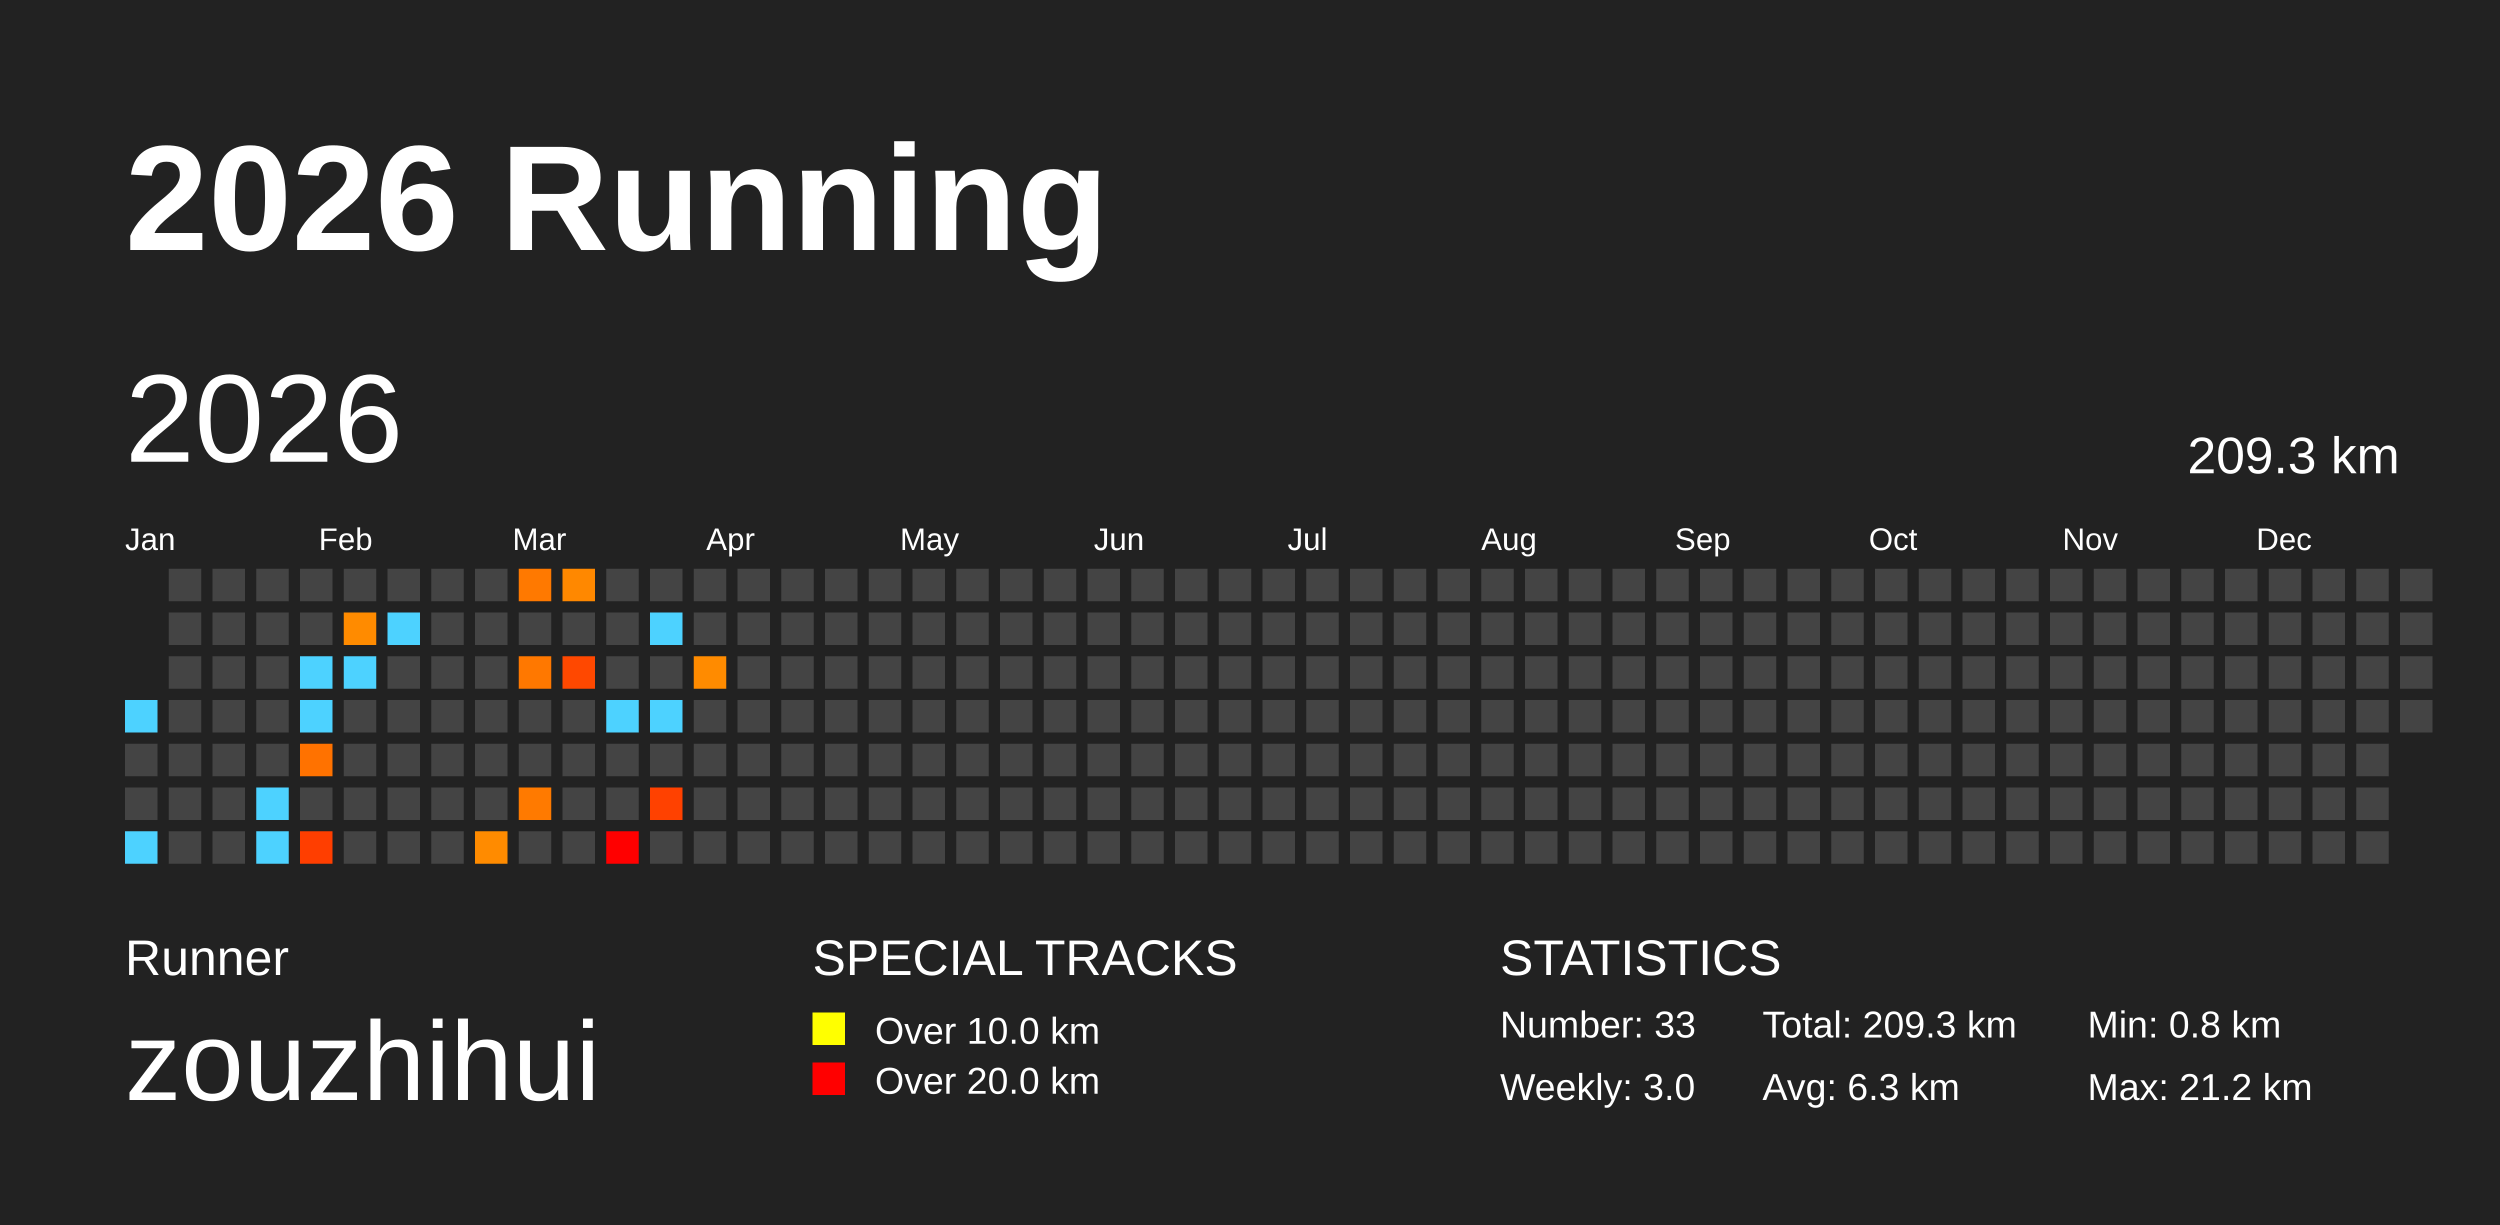
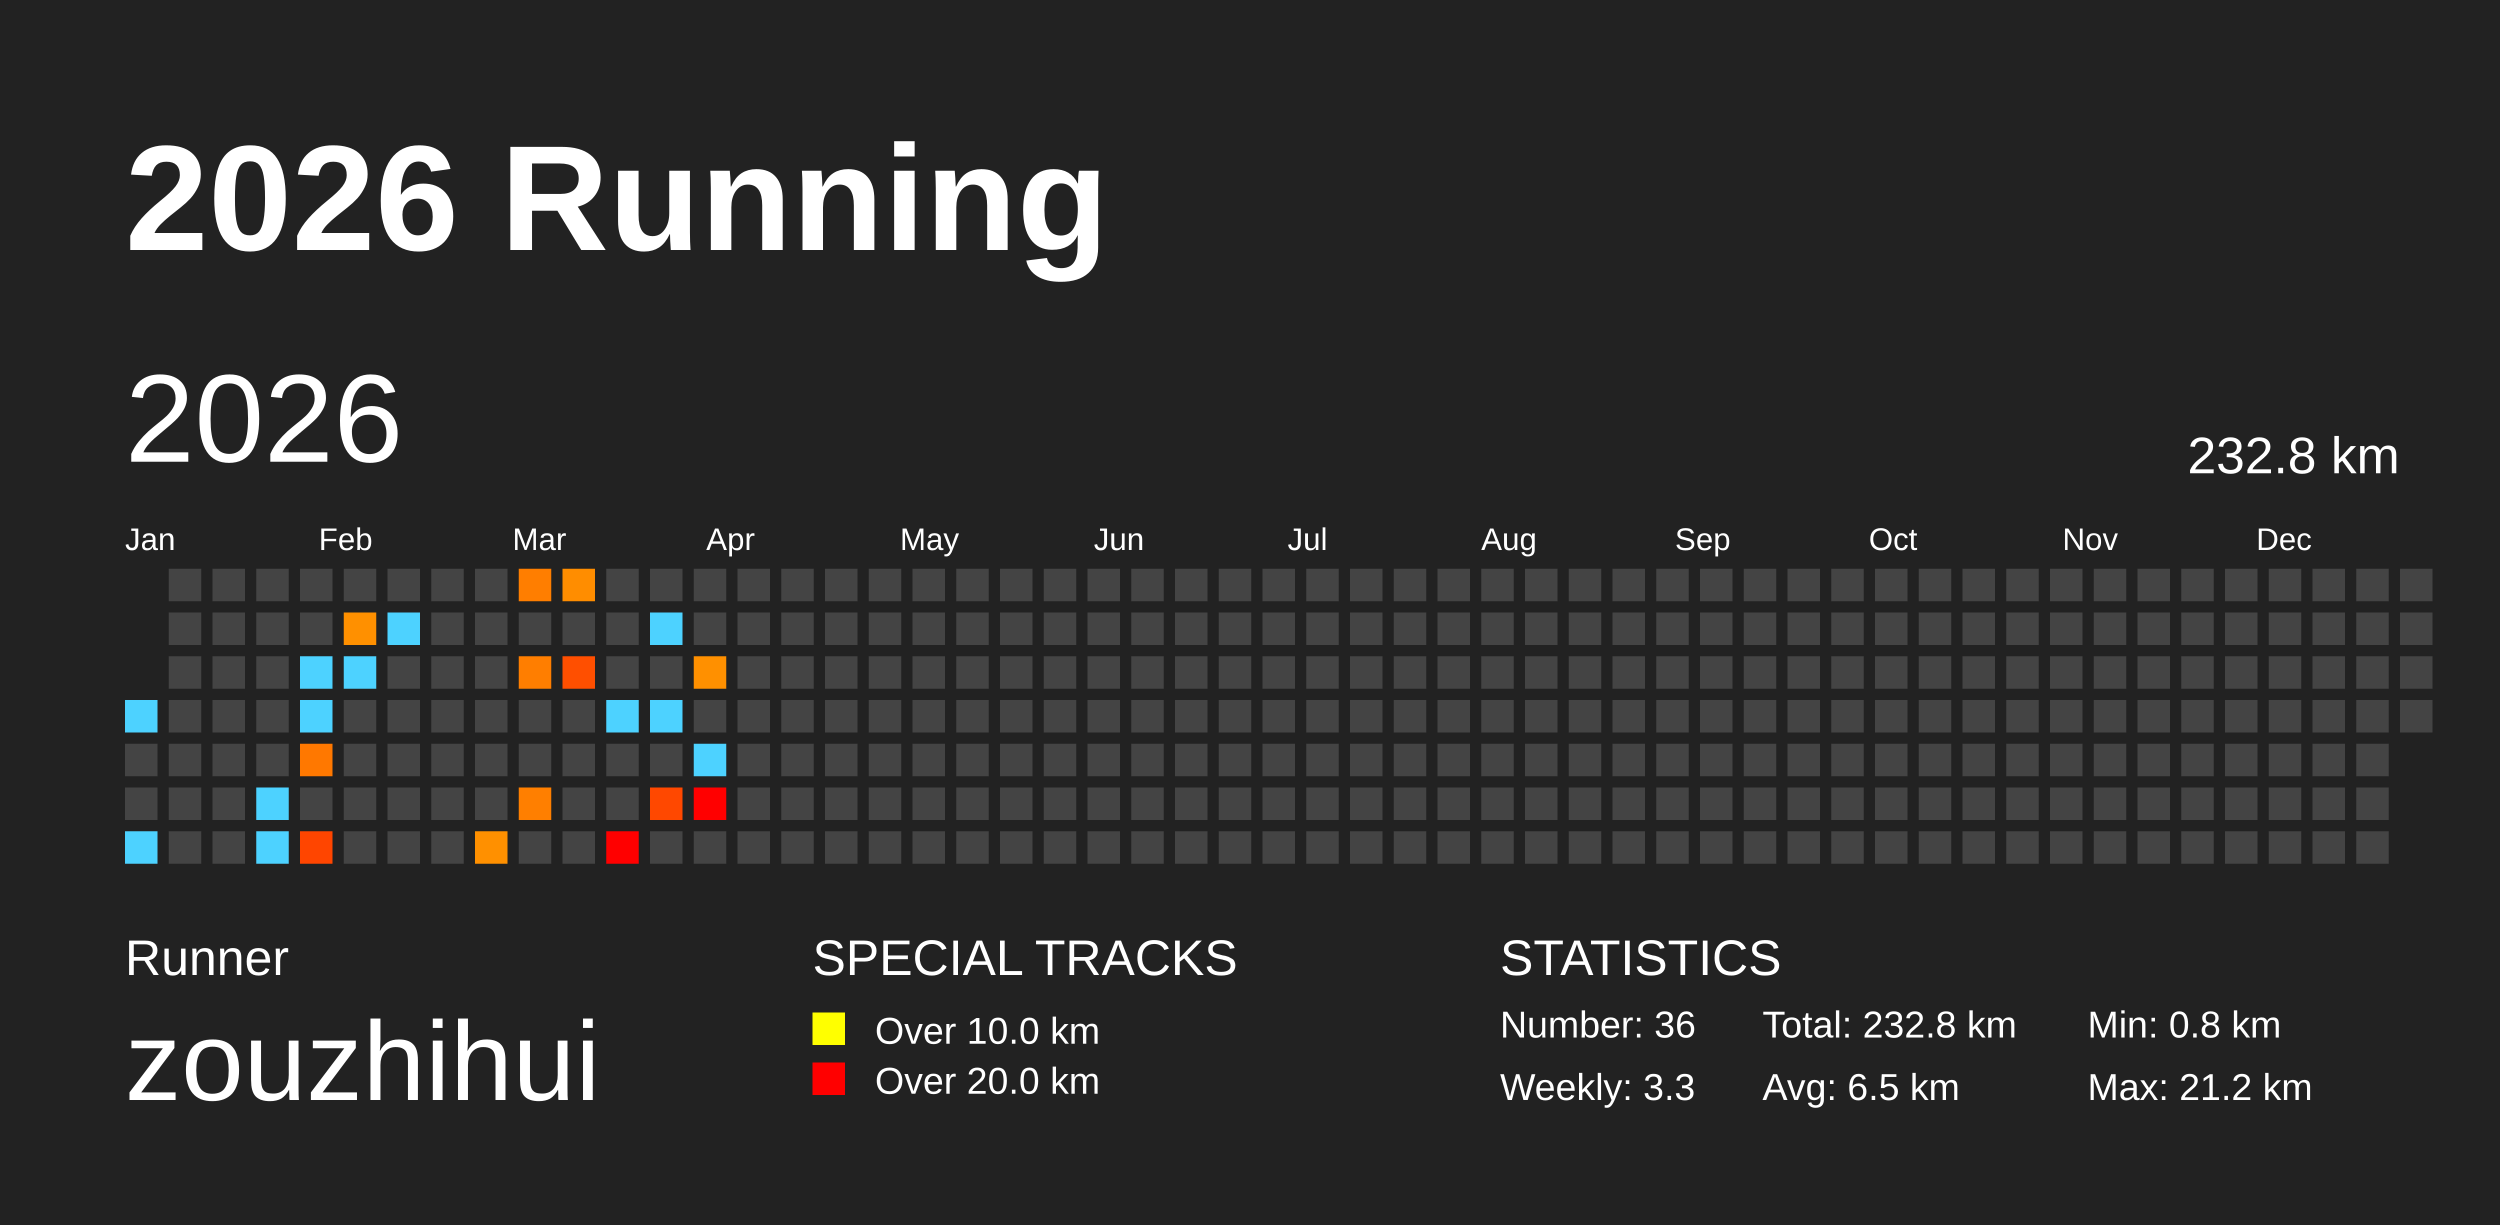
<svg xmlns="http://www.w3.org/2000/svg" baseProfile="full" height="98mm" version="1.1" viewBox="0,0,200,98" width="200mm">
  <defs />
  <rect fill="#222222" height="98" width="200" x="0" y="0" />
  <text fill="#FFFFFF" style="font-size:12px; font-family:Arial; font-weight:bold;" x="10" y="20">2026 Running</text>
  <text fill="#FFFFFF" style="font-size:4px; font-family:Arial" x="10" y="78">Runner</text>
  <text fill="#FFFFFF" style="font-size:9px; font-family:Arial" x="10" y="88">zouzhihui</text>
  <text fill="#FFFFFF" style="font-size:4px; font-family:Arial" x="65" y="78">SPECIAL TRACKS</text>
  <rect fill="yellow" height="2.6" width="2.6" x="65" y="81" />
  <text fill="#FFFFFF" style="font-size:3px; font-family:Arial" x="70" y="83.5">Over 10.0 km</text>
  <rect fill="red" height="2.6" width="2.6" x="65" y="85" />
  <text fill="#FFFFFF" style="font-size:3px; font-family:Arial" x="70" y="87.5">Over 20.0 km</text>
  <text fill="#FFFFFF" style="font-size:4px; font-family:Arial" x="120" y="78">STATISTICS</text>
-   <text fill="#FFFFFF" style="font-size:3px; font-family:Arial" x="120" y="83">Number: 33</text>
-   <text fill="#FFFFFF" style="font-size:3px; font-family:Arial" x="120" y="88">Weekly: 3.0</text>
-   <text fill="#FFFFFF" style="font-size:3px; font-family:Arial" x="141" y="83">Total: 209.3 km</text>
-   <text fill="#FFFFFF" style="font-size:3px; font-family:Arial" x="141" y="88">Avg: 6.3 km</text>
+   <text fill="#FFFFFF" style="font-size:3px; font-family:Arial" x="120" y="83">Number: 36</text>
+   <text fill="#FFFFFF" style="font-size:3px; font-family:Arial" x="120" y="88">Weekly: 3.3</text>
+   <text fill="#FFFFFF" style="font-size:3px; font-family:Arial" x="141" y="83">Total: 232.8 km</text>
+   <text fill="#FFFFFF" style="font-size:3px; font-family:Arial" x="141" y="88">Avg: 6.5 km</text>
  <text fill="#FFFFFF" style="font-size:3px; font-family:Arial" x="167" y="83">Min: 0.8 km</text>
  <text fill="#FFFFFF" style="font-size:3px; font-family:Arial" x="167" y="88">Max: 21.2 km</text>
  <text dominant-baseline="hanging" fill="#FFFFFF" style="font-size:10.0px; font-family:Arial;" x="10" y="30">2026</text>
-   <text dominant-baseline="hanging" fill="#FFFFFF" style="font-size:4.125px; font-family:Arial;" x="175" y="35">209.3 km</text>
+   <text dominant-baseline="hanging" fill="#FFFFFF" style="font-size:4.125px; font-family:Arial;" x="175" y="35">232.8 km</text>
  <text fill="#FFFFFF" style="font-size:2.5px; font-family:Arial" x="10.0" y="44">Jan</text>
  <text fill="#FFFFFF" style="font-size:2.5px; font-family:Arial" x="25.5" y="44">Feb</text>
  <text fill="#FFFFFF" style="font-size:2.5px; font-family:Arial" x="41.0" y="44">Mar</text>
  <text fill="#FFFFFF" style="font-size:2.5px; font-family:Arial" x="56.5" y="44">Apr</text>
  <text fill="#FFFFFF" style="font-size:2.5px; font-family:Arial" x="72.0" y="44">May</text>
  <text fill="#FFFFFF" style="font-size:2.5px; font-family:Arial" x="87.5" y="44">Jun</text>
  <text fill="#FFFFFF" style="font-size:2.5px; font-family:Arial" x="103.0" y="44">Jul</text>
  <text fill="#FFFFFF" style="font-size:2.5px; font-family:Arial" x="118.5" y="44">Aug</text>
  <text fill="#FFFFFF" style="font-size:2.5px; font-family:Arial" x="134.0" y="44">Sep</text>
  <text fill="#FFFFFF" style="font-size:2.5px; font-family:Arial" x="149.5" y="44">Oct</text>
  <text fill="#FFFFFF" style="font-size:2.5px; font-family:Arial" x="165.0" y="44">Nov</text>
  <text fill="#FFFFFF" style="font-size:2.5px; font-family:Arial" x="180.5" y="44">Dec</text>
  <rect fill="#4dd2ff" height="2.6" width="2.6" x="10.0" y="56.0" />
  <rect fill="#444444" height="2.6" width="2.6" x="10.0" y="59.5" />
  <rect fill="#444444" height="2.6" width="2.6" x="10.0" y="63.0" />
  <rect fill="#4dd2ff" height="2.6" width="2.6" x="10.0" y="66.5" />
  <rect fill="#444444" height="2.6" width="2.6" x="13.5" y="45.5" />
  <rect fill="#444444" height="2.6" width="2.6" x="13.5" y="49.0" />
  <rect fill="#444444" height="2.6" width="2.6" x="13.5" y="52.5" />
  <rect fill="#444444" height="2.6" width="2.6" x="13.5" y="56.0" />
  <rect fill="#444444" height="2.6" width="2.6" x="13.5" y="59.5" />
  <rect fill="#444444" height="2.6" width="2.6" x="13.5" y="63.0" />
  <rect fill="#444444" height="2.6" width="2.6" x="13.5" y="66.5" />
  <rect fill="#444444" height="2.6" width="2.6" x="17.0" y="45.5" />
  <rect fill="#444444" height="2.6" width="2.6" x="17.0" y="49.0" />
  <rect fill="#444444" height="2.6" width="2.6" x="17.0" y="52.5" />
  <rect fill="#444444" height="2.6" width="2.6" x="17.0" y="56.0" />
  <rect fill="#444444" height="2.6" width="2.6" x="17.0" y="59.5" />
  <rect fill="#444444" height="2.6" width="2.6" x="17.0" y="63.0" />
  <rect fill="#444444" height="2.6" width="2.6" x="17.0" y="66.5" />
  <rect fill="#444444" height="2.6" width="2.6" x="20.5" y="45.5" />
  <rect fill="#444444" height="2.6" width="2.6" x="20.5" y="49.0" />
  <rect fill="#444444" height="2.6" width="2.6" x="20.5" y="52.5" />
  <rect fill="#444444" height="2.6" width="2.6" x="20.5" y="56.0" />
  <rect fill="#444444" height="2.6" width="2.6" x="20.5" y="59.5" />
  <rect fill="#4dd2ff" height="2.6" width="2.6" x="20.5" y="63.0" />
  <rect fill="#4dd2ff" height="2.6" width="2.6" x="20.5" y="66.5" />
  <rect fill="#444444" height="2.6" width="2.6" x="24.0" y="45.5" />
  <rect fill="#444444" height="2.6" width="2.6" x="24.0" y="49.0" />
  <rect fill="#4dd2ff" height="2.6" width="2.6" x="24.0" y="52.5" />
  <rect fill="#4dd2ff" height="2.6" width="2.6" x="24.0" y="56.0" />
-   <rect fill="#ff7200" height="2.6" width="2.6" x="24.0" y="59.5" />
+   <rect fill="#ff7800" height="2.6" width="2.6" x="24.0" y="59.5" />
  <rect fill="#444444" height="2.6" width="2.6" x="24.0" y="63.0" />
-   <rect fill="#ff3e00" height="2.6" width="2.6" x="24.0" y="66.5" />
+   <rect fill="#ff4500" height="2.6" width="2.6" x="24.0" y="66.5" />
  <rect fill="#444444" height="2.6" width="2.6" x="27.5" y="45.5" />
-   <rect fill="#ff8b00" height="2.6" width="2.6" x="27.5" y="49.0" />
+   <rect fill="#ff9000" height="2.6" width="2.6" x="27.5" y="49.0" />
  <rect fill="#4dd2ff" height="2.6" width="2.6" x="27.5" y="52.5" />
  <rect fill="#444444" height="2.6" width="2.6" x="27.5" y="56.0" />
  <rect fill="#444444" height="2.6" width="2.6" x="27.5" y="59.5" />
  <rect fill="#444444" height="2.6" width="2.6" x="27.5" y="63.0" />
  <rect fill="#444444" height="2.6" width="2.6" x="27.5" y="66.5" />
  <rect fill="#444444" height="2.6" width="2.6" x="31.0" y="45.5" />
  <rect fill="#4dd2ff" height="2.6" width="2.6" x="31.0" y="49.0" />
  <rect fill="#444444" height="2.6" width="2.6" x="31.0" y="52.5" />
  <rect fill="#444444" height="2.6" width="2.6" x="31.0" y="56.0" />
  <rect fill="#444444" height="2.6" width="2.6" x="31.0" y="59.5" />
  <rect fill="#444444" height="2.6" width="2.6" x="31.0" y="63.0" />
  <rect fill="#444444" height="2.6" width="2.6" x="31.0" y="66.5" />
  <rect fill="#444444" height="2.6" width="2.6" x="34.5" y="45.5" />
  <rect fill="#444444" height="2.6" width="2.6" x="34.5" y="49.0" />
  <rect fill="#444444" height="2.6" width="2.6" x="34.5" y="52.5" />
  <rect fill="#444444" height="2.6" width="2.6" x="34.5" y="56.0" />
  <rect fill="#444444" height="2.6" width="2.6" x="34.5" y="59.5" />
  <rect fill="#444444" height="2.6" width="2.6" x="34.5" y="63.0" />
  <rect fill="#444444" height="2.6" width="2.6" x="34.5" y="66.5" />
  <rect fill="#444444" height="2.6" width="2.6" x="38.0" y="45.5" />
  <rect fill="#444444" height="2.6" width="2.6" x="38.0" y="49.0" />
  <rect fill="#444444" height="2.6" width="2.6" x="38.0" y="52.5" />
  <rect fill="#444444" height="2.6" width="2.6" x="38.0" y="56.0" />
  <rect fill="#444444" height="2.6" width="2.6" x="38.0" y="59.5" />
  <rect fill="#444444" height="2.6" width="2.6" x="38.0" y="63.0" />
-   <rect fill="#ff8b00" height="2.6" width="2.6" x="38.0" y="66.5" />
-   <rect fill="#ff7900" height="2.6" width="2.6" x="41.5" y="45.5" />
+   <rect fill="#ff9000" height="2.6" width="2.6" x="38.0" y="66.5" />
+   <rect fill="#ff7e00" height="2.6" width="2.6" x="41.5" y="45.5" />
  <rect fill="#444444" height="2.6" width="2.6" x="41.5" y="49.0" />
-   <rect fill="#ff7800" height="2.6" width="2.6" x="41.5" y="52.5" />
+   <rect fill="#ff7e00" height="2.6" width="2.6" x="41.5" y="52.5" />
  <rect fill="#444444" height="2.6" width="2.6" x="41.5" y="56.0" />
  <rect fill="#444444" height="2.6" width="2.6" x="41.5" y="59.5" />
-   <rect fill="#ff7a00" height="2.6" width="2.6" x="41.5" y="63.0" />
+   <rect fill="#ff7f00" height="2.6" width="2.6" x="41.5" y="63.0" />
  <rect fill="#444444" height="2.6" width="2.6" x="41.5" y="66.5" />
-   <rect fill="#ff8800" height="2.6" width="2.6" x="45.0" y="45.5" />
+   <rect fill="#ff8d00" height="2.6" width="2.6" x="45.0" y="45.5" />
  <rect fill="#444444" height="2.6" width="2.6" x="45.0" y="49.0" />
-   <rect fill="#ff4800" height="2.6" width="2.6" x="45.0" y="52.5" />
+   <rect fill="#ff4f00" height="2.6" width="2.6" x="45.0" y="52.5" />
  <rect fill="#444444" height="2.6" width="2.6" x="45.0" y="56.0" />
  <rect fill="#444444" height="2.6" width="2.6" x="45.0" y="59.5" />
  <rect fill="#444444" height="2.6" width="2.6" x="45.0" y="63.0" />
  <rect fill="#444444" height="2.6" width="2.6" x="45.0" y="66.5" />
  <rect fill="#444444" height="2.6" width="2.6" x="48.5" y="45.5" />
  <rect fill="#444444" height="2.6" width="2.6" x="48.5" y="49.0" />
  <rect fill="#444444" height="2.6" width="2.6" x="48.5" y="52.5" />
  <rect fill="#4dd2ff" height="2.6" width="2.6" x="48.5" y="56.0" />
  <rect fill="#444444" height="2.6" width="2.6" x="48.5" y="59.5" />
  <rect fill="#444444" height="2.6" width="2.6" x="48.5" y="63.0" />
  <rect fill="red" height="2.6" width="2.6" x="48.5" y="66.5" />
  <rect fill="#444444" height="2.6" width="2.6" x="52.0" y="45.5" />
  <rect fill="#4dd2ff" height="2.6" width="2.6" x="52.0" y="49.0" />
  <rect fill="#444444" height="2.6" width="2.6" x="52.0" y="52.5" />
  <rect fill="#4dd2ff" height="2.6" width="2.6" x="52.0" y="56.0" />
  <rect fill="#444444" height="2.6" width="2.6" x="52.0" y="59.5" />
-   <rect fill="#ff4100" height="2.6" width="2.6" x="52.0" y="63.0" />
+   <rect fill="#ff4800" height="2.6" width="2.6" x="52.0" y="63.0" />
  <rect fill="#444444" height="2.6" width="2.6" x="52.0" y="66.5" />
  <rect fill="#444444" height="2.6" width="2.6" x="55.5" y="45.5" />
  <rect fill="#444444" height="2.6" width="2.6" x="55.5" y="49.0" />
-   <rect fill="#ff8b00" height="2.6" width="2.6" x="55.5" y="52.5" />
+   <rect fill="#ff9000" height="2.6" width="2.6" x="55.5" y="52.5" />
  <rect fill="#444444" height="2.6" width="2.6" x="55.5" y="56.0" />
-   <rect fill="#444444" height="2.6" width="2.6" x="55.5" y="59.5" />
-   <rect fill="#444444" height="2.6" width="2.6" x="55.5" y="63.0" />
+   <rect fill="#4dd2ff" height="2.6" width="2.6" x="55.5" y="59.5" />
+   <rect fill="red" height="2.6" width="2.6" x="55.5" y="63.0" />
  <rect fill="#444444" height="2.6" width="2.6" x="55.5" y="66.5" />
  <rect fill="#444444" height="2.6" width="2.6" x="59.0" y="45.5" />
  <rect fill="#444444" height="2.6" width="2.6" x="59.0" y="49.0" />
  <rect fill="#444444" height="2.6" width="2.6" x="59.0" y="52.5" />
  <rect fill="#444444" height="2.6" width="2.6" x="59.0" y="56.0" />
  <rect fill="#444444" height="2.6" width="2.6" x="59.0" y="59.5" />
  <rect fill="#444444" height="2.6" width="2.6" x="59.0" y="63.0" />
  <rect fill="#444444" height="2.6" width="2.6" x="59.0" y="66.5" />
  <rect fill="#444444" height="2.6" width="2.6" x="62.5" y="45.5" />
  <rect fill="#444444" height="2.6" width="2.6" x="62.5" y="49.0" />
  <rect fill="#444444" height="2.6" width="2.6" x="62.5" y="52.5" />
  <rect fill="#444444" height="2.6" width="2.6" x="62.5" y="56.0" />
  <rect fill="#444444" height="2.6" width="2.6" x="62.5" y="59.5" />
  <rect fill="#444444" height="2.6" width="2.6" x="62.5" y="63.0" />
  <rect fill="#444444" height="2.6" width="2.6" x="62.5" y="66.5" />
  <rect fill="#444444" height="2.6" width="2.6" x="66.0" y="45.5" />
  <rect fill="#444444" height="2.6" width="2.6" x="66.0" y="49.0" />
  <rect fill="#444444" height="2.6" width="2.6" x="66.0" y="52.5" />
  <rect fill="#444444" height="2.6" width="2.6" x="66.0" y="56.0" />
  <rect fill="#444444" height="2.6" width="2.6" x="66.0" y="59.5" />
  <rect fill="#444444" height="2.6" width="2.6" x="66.0" y="63.0" />
  <rect fill="#444444" height="2.6" width="2.6" x="66.0" y="66.5" />
  <rect fill="#444444" height="2.6" width="2.6" x="69.5" y="45.5" />
  <rect fill="#444444" height="2.6" width="2.6" x="69.5" y="49.0" />
  <rect fill="#444444" height="2.6" width="2.6" x="69.5" y="52.5" />
  <rect fill="#444444" height="2.6" width="2.6" x="69.5" y="56.0" />
  <rect fill="#444444" height="2.6" width="2.6" x="69.5" y="59.5" />
  <rect fill="#444444" height="2.6" width="2.6" x="69.5" y="63.0" />
  <rect fill="#444444" height="2.6" width="2.6" x="69.5" y="66.5" />
  <rect fill="#444444" height="2.6" width="2.6" x="73.0" y="45.5" />
  <rect fill="#444444" height="2.6" width="2.6" x="73.0" y="49.0" />
  <rect fill="#444444" height="2.6" width="2.6" x="73.0" y="52.5" />
  <rect fill="#444444" height="2.6" width="2.6" x="73.0" y="56.0" />
  <rect fill="#444444" height="2.6" width="2.6" x="73.0" y="59.5" />
  <rect fill="#444444" height="2.6" width="2.6" x="73.0" y="63.0" />
  <rect fill="#444444" height="2.6" width="2.6" x="73.0" y="66.5" />
  <rect fill="#444444" height="2.6" width="2.6" x="76.5" y="45.5" />
  <rect fill="#444444" height="2.6" width="2.6" x="76.5" y="49.0" />
  <rect fill="#444444" height="2.6" width="2.6" x="76.5" y="52.5" />
  <rect fill="#444444" height="2.6" width="2.6" x="76.5" y="56.0" />
  <rect fill="#444444" height="2.6" width="2.6" x="76.5" y="59.5" />
  <rect fill="#444444" height="2.6" width="2.6" x="76.5" y="63.0" />
  <rect fill="#444444" height="2.6" width="2.6" x="76.5" y="66.5" />
  <rect fill="#444444" height="2.6" width="2.6" x="80.0" y="45.5" />
  <rect fill="#444444" height="2.6" width="2.6" x="80.0" y="49.0" />
  <rect fill="#444444" height="2.6" width="2.6" x="80.0" y="52.5" />
  <rect fill="#444444" height="2.6" width="2.6" x="80.0" y="56.0" />
  <rect fill="#444444" height="2.6" width="2.6" x="80.0" y="59.5" />
  <rect fill="#444444" height="2.6" width="2.6" x="80.0" y="63.0" />
  <rect fill="#444444" height="2.6" width="2.6" x="80.0" y="66.5" />
  <rect fill="#444444" height="2.6" width="2.6" x="83.5" y="45.5" />
  <rect fill="#444444" height="2.6" width="2.6" x="83.5" y="49.0" />
  <rect fill="#444444" height="2.6" width="2.6" x="83.5" y="52.5" />
  <rect fill="#444444" height="2.6" width="2.6" x="83.5" y="56.0" />
  <rect fill="#444444" height="2.6" width="2.6" x="83.5" y="59.5" />
  <rect fill="#444444" height="2.6" width="2.6" x="83.5" y="63.0" />
  <rect fill="#444444" height="2.6" width="2.6" x="83.5" y="66.5" />
  <rect fill="#444444" height="2.6" width="2.6" x="87.0" y="45.5" />
  <rect fill="#444444" height="2.6" width="2.6" x="87.0" y="49.0" />
  <rect fill="#444444" height="2.6" width="2.6" x="87.0" y="52.5" />
  <rect fill="#444444" height="2.6" width="2.6" x="87.0" y="56.0" />
  <rect fill="#444444" height="2.6" width="2.6" x="87.0" y="59.5" />
  <rect fill="#444444" height="2.6" width="2.6" x="87.0" y="63.0" />
  <rect fill="#444444" height="2.6" width="2.6" x="87.0" y="66.5" />
  <rect fill="#444444" height="2.6" width="2.6" x="90.5" y="45.5" />
  <rect fill="#444444" height="2.6" width="2.6" x="90.5" y="49.0" />
  <rect fill="#444444" height="2.6" width="2.6" x="90.5" y="52.5" />
  <rect fill="#444444" height="2.6" width="2.6" x="90.5" y="56.0" />
  <rect fill="#444444" height="2.6" width="2.6" x="90.5" y="59.5" />
  <rect fill="#444444" height="2.6" width="2.6" x="90.5" y="63.0" />
  <rect fill="#444444" height="2.6" width="2.6" x="90.5" y="66.5" />
  <rect fill="#444444" height="2.6" width="2.6" x="94.0" y="45.5" />
  <rect fill="#444444" height="2.6" width="2.6" x="94.0" y="49.0" />
  <rect fill="#444444" height="2.6" width="2.6" x="94.0" y="52.5" />
  <rect fill="#444444" height="2.6" width="2.6" x="94.0" y="56.0" />
  <rect fill="#444444" height="2.6" width="2.6" x="94.0" y="59.5" />
  <rect fill="#444444" height="2.6" width="2.6" x="94.0" y="63.0" />
  <rect fill="#444444" height="2.6" width="2.6" x="94.0" y="66.5" />
  <rect fill="#444444" height="2.6" width="2.6" x="97.5" y="45.5" />
  <rect fill="#444444" height="2.6" width="2.6" x="97.5" y="49.0" />
  <rect fill="#444444" height="2.6" width="2.6" x="97.5" y="52.5" />
  <rect fill="#444444" height="2.6" width="2.6" x="97.5" y="56.0" />
  <rect fill="#444444" height="2.6" width="2.6" x="97.5" y="59.5" />
  <rect fill="#444444" height="2.6" width="2.6" x="97.5" y="63.0" />
  <rect fill="#444444" height="2.6" width="2.6" x="97.5" y="66.5" />
  <rect fill="#444444" height="2.6" width="2.6" x="101.0" y="45.5" />
  <rect fill="#444444" height="2.6" width="2.6" x="101.0" y="49.0" />
  <rect fill="#444444" height="2.6" width="2.6" x="101.0" y="52.5" />
  <rect fill="#444444" height="2.6" width="2.6" x="101.0" y="56.0" />
  <rect fill="#444444" height="2.6" width="2.6" x="101.0" y="59.5" />
  <rect fill="#444444" height="2.6" width="2.6" x="101.0" y="63.0" />
  <rect fill="#444444" height="2.6" width="2.6" x="101.0" y="66.5" />
  <rect fill="#444444" height="2.6" width="2.6" x="104.5" y="45.5" />
  <rect fill="#444444" height="2.6" width="2.6" x="104.5" y="49.0" />
  <rect fill="#444444" height="2.6" width="2.6" x="104.5" y="52.5" />
  <rect fill="#444444" height="2.6" width="2.6" x="104.5" y="56.0" />
  <rect fill="#444444" height="2.6" width="2.6" x="104.5" y="59.5" />
  <rect fill="#444444" height="2.6" width="2.6" x="104.5" y="63.0" />
  <rect fill="#444444" height="2.6" width="2.6" x="104.5" y="66.5" />
  <rect fill="#444444" height="2.6" width="2.6" x="108.0" y="45.5" />
  <rect fill="#444444" height="2.6" width="2.6" x="108.0" y="49.0" />
  <rect fill="#444444" height="2.6" width="2.6" x="108.0" y="52.5" />
  <rect fill="#444444" height="2.6" width="2.6" x="108.0" y="56.0" />
  <rect fill="#444444" height="2.6" width="2.6" x="108.0" y="59.5" />
  <rect fill="#444444" height="2.6" width="2.6" x="108.0" y="63.0" />
  <rect fill="#444444" height="2.6" width="2.6" x="108.0" y="66.5" />
  <rect fill="#444444" height="2.6" width="2.6" x="111.5" y="45.5" />
  <rect fill="#444444" height="2.6" width="2.6" x="111.5" y="49.0" />
  <rect fill="#444444" height="2.6" width="2.6" x="111.5" y="52.5" />
  <rect fill="#444444" height="2.6" width="2.6" x="111.5" y="56.0" />
  <rect fill="#444444" height="2.6" width="2.6" x="111.5" y="59.5" />
  <rect fill="#444444" height="2.6" width="2.6" x="111.5" y="63.0" />
  <rect fill="#444444" height="2.6" width="2.6" x="111.5" y="66.5" />
  <rect fill="#444444" height="2.6" width="2.6" x="115.0" y="45.5" />
  <rect fill="#444444" height="2.6" width="2.6" x="115.0" y="49.0" />
  <rect fill="#444444" height="2.6" width="2.6" x="115.0" y="52.5" />
  <rect fill="#444444" height="2.6" width="2.6" x="115.0" y="56.0" />
  <rect fill="#444444" height="2.6" width="2.6" x="115.0" y="59.5" />
  <rect fill="#444444" height="2.6" width="2.6" x="115.0" y="63.0" />
  <rect fill="#444444" height="2.6" width="2.6" x="115.0" y="66.5" />
  <rect fill="#444444" height="2.6" width="2.6" x="118.5" y="45.5" />
  <rect fill="#444444" height="2.6" width="2.6" x="118.5" y="49.0" />
  <rect fill="#444444" height="2.6" width="2.6" x="118.5" y="52.5" />
  <rect fill="#444444" height="2.6" width="2.6" x="118.5" y="56.0" />
  <rect fill="#444444" height="2.6" width="2.6" x="118.5" y="59.5" />
  <rect fill="#444444" height="2.6" width="2.6" x="118.5" y="63.0" />
  <rect fill="#444444" height="2.6" width="2.6" x="118.5" y="66.5" />
  <rect fill="#444444" height="2.6" width="2.6" x="122.0" y="45.5" />
  <rect fill="#444444" height="2.6" width="2.6" x="122.0" y="49.0" />
  <rect fill="#444444" height="2.6" width="2.6" x="122.0" y="52.5" />
  <rect fill="#444444" height="2.6" width="2.6" x="122.0" y="56.0" />
  <rect fill="#444444" height="2.6" width="2.6" x="122.0" y="59.5" />
  <rect fill="#444444" height="2.6" width="2.6" x="122.0" y="63.0" />
  <rect fill="#444444" height="2.6" width="2.6" x="122.0" y="66.5" />
  <rect fill="#444444" height="2.6" width="2.6" x="125.5" y="45.5" />
  <rect fill="#444444" height="2.6" width="2.6" x="125.5" y="49.0" />
  <rect fill="#444444" height="2.6" width="2.6" x="125.5" y="52.5" />
  <rect fill="#444444" height="2.6" width="2.6" x="125.5" y="56.0" />
  <rect fill="#444444" height="2.6" width="2.6" x="125.5" y="59.5" />
  <rect fill="#444444" height="2.6" width="2.6" x="125.5" y="63.0" />
  <rect fill="#444444" height="2.6" width="2.6" x="125.5" y="66.5" />
  <rect fill="#444444" height="2.6" width="2.6" x="129.0" y="45.5" />
  <rect fill="#444444" height="2.6" width="2.6" x="129.0" y="49.0" />
  <rect fill="#444444" height="2.6" width="2.6" x="129.0" y="52.5" />
  <rect fill="#444444" height="2.6" width="2.6" x="129.0" y="56.0" />
  <rect fill="#444444" height="2.6" width="2.6" x="129.0" y="59.5" />
  <rect fill="#444444" height="2.6" width="2.6" x="129.0" y="63.0" />
  <rect fill="#444444" height="2.6" width="2.6" x="129.0" y="66.5" />
  <rect fill="#444444" height="2.6" width="2.6" x="132.5" y="45.5" />
  <rect fill="#444444" height="2.6" width="2.6" x="132.5" y="49.0" />
  <rect fill="#444444" height="2.6" width="2.6" x="132.5" y="52.5" />
  <rect fill="#444444" height="2.6" width="2.6" x="132.5" y="56.0" />
  <rect fill="#444444" height="2.6" width="2.6" x="132.5" y="59.5" />
  <rect fill="#444444" height="2.6" width="2.6" x="132.5" y="63.0" />
  <rect fill="#444444" height="2.6" width="2.6" x="132.5" y="66.5" />
  <rect fill="#444444" height="2.6" width="2.6" x="136.0" y="45.5" />
  <rect fill="#444444" height="2.6" width="2.6" x="136.0" y="49.0" />
  <rect fill="#444444" height="2.6" width="2.6" x="136.0" y="52.5" />
  <rect fill="#444444" height="2.6" width="2.6" x="136.0" y="56.0" />
  <rect fill="#444444" height="2.6" width="2.6" x="136.0" y="59.5" />
  <rect fill="#444444" height="2.6" width="2.6" x="136.0" y="63.0" />
  <rect fill="#444444" height="2.6" width="2.6" x="136.0" y="66.5" />
  <rect fill="#444444" height="2.6" width="2.6" x="139.5" y="45.5" />
  <rect fill="#444444" height="2.6" width="2.6" x="139.5" y="49.0" />
  <rect fill="#444444" height="2.6" width="2.6" x="139.5" y="52.5" />
  <rect fill="#444444" height="2.6" width="2.6" x="139.5" y="56.0" />
  <rect fill="#444444" height="2.6" width="2.6" x="139.5" y="59.5" />
  <rect fill="#444444" height="2.6" width="2.6" x="139.5" y="63.0" />
  <rect fill="#444444" height="2.6" width="2.6" x="139.5" y="66.5" />
  <rect fill="#444444" height="2.6" width="2.6" x="143.0" y="45.5" />
  <rect fill="#444444" height="2.6" width="2.6" x="143.0" y="49.0" />
  <rect fill="#444444" height="2.6" width="2.6" x="143.0" y="52.5" />
  <rect fill="#444444" height="2.6" width="2.6" x="143.0" y="56.0" />
  <rect fill="#444444" height="2.6" width="2.6" x="143.0" y="59.5" />
  <rect fill="#444444" height="2.6" width="2.6" x="143.0" y="63.0" />
  <rect fill="#444444" height="2.6" width="2.6" x="143.0" y="66.5" />
  <rect fill="#444444" height="2.6" width="2.6" x="146.5" y="45.5" />
  <rect fill="#444444" height="2.6" width="2.6" x="146.5" y="49.0" />
  <rect fill="#444444" height="2.6" width="2.6" x="146.5" y="52.5" />
  <rect fill="#444444" height="2.6" width="2.6" x="146.5" y="56.0" />
  <rect fill="#444444" height="2.6" width="2.6" x="146.5" y="59.5" />
  <rect fill="#444444" height="2.6" width="2.6" x="146.5" y="63.0" />
  <rect fill="#444444" height="2.6" width="2.6" x="146.5" y="66.5" />
  <rect fill="#444444" height="2.6" width="2.6" x="150.0" y="45.5" />
  <rect fill="#444444" height="2.6" width="2.6" x="150.0" y="49.0" />
  <rect fill="#444444" height="2.6" width="2.6" x="150.0" y="52.5" />
  <rect fill="#444444" height="2.6" width="2.6" x="150.0" y="56.0" />
  <rect fill="#444444" height="2.6" width="2.6" x="150.0" y="59.5" />
  <rect fill="#444444" height="2.6" width="2.6" x="150.0" y="63.0" />
  <rect fill="#444444" height="2.6" width="2.6" x="150.0" y="66.5" />
  <rect fill="#444444" height="2.6" width="2.6" x="153.5" y="45.5" />
  <rect fill="#444444" height="2.6" width="2.6" x="153.5" y="49.0" />
  <rect fill="#444444" height="2.6" width="2.6" x="153.5" y="52.5" />
  <rect fill="#444444" height="2.6" width="2.6" x="153.5" y="56.0" />
  <rect fill="#444444" height="2.6" width="2.6" x="153.5" y="59.5" />
  <rect fill="#444444" height="2.6" width="2.6" x="153.5" y="63.0" />
  <rect fill="#444444" height="2.6" width="2.6" x="153.5" y="66.5" />
  <rect fill="#444444" height="2.6" width="2.6" x="157.0" y="45.5" />
  <rect fill="#444444" height="2.6" width="2.6" x="157.0" y="49.0" />
  <rect fill="#444444" height="2.6" width="2.6" x="157.0" y="52.5" />
  <rect fill="#444444" height="2.6" width="2.6" x="157.0" y="56.0" />
  <rect fill="#444444" height="2.6" width="2.6" x="157.0" y="59.5" />
  <rect fill="#444444" height="2.6" width="2.6" x="157.0" y="63.0" />
  <rect fill="#444444" height="2.6" width="2.6" x="157.0" y="66.5" />
  <rect fill="#444444" height="2.6" width="2.6" x="160.5" y="45.5" />
  <rect fill="#444444" height="2.6" width="2.6" x="160.5" y="49.0" />
  <rect fill="#444444" height="2.6" width="2.6" x="160.5" y="52.5" />
  <rect fill="#444444" height="2.6" width="2.6" x="160.5" y="56.0" />
  <rect fill="#444444" height="2.6" width="2.6" x="160.5" y="59.5" />
  <rect fill="#444444" height="2.6" width="2.6" x="160.5" y="63.0" />
  <rect fill="#444444" height="2.6" width="2.6" x="160.5" y="66.5" />
  <rect fill="#444444" height="2.6" width="2.6" x="164.0" y="45.5" />
  <rect fill="#444444" height="2.6" width="2.6" x="164.0" y="49.0" />
  <rect fill="#444444" height="2.6" width="2.6" x="164.0" y="52.5" />
  <rect fill="#444444" height="2.6" width="2.6" x="164.0" y="56.0" />
  <rect fill="#444444" height="2.6" width="2.6" x="164.0" y="59.5" />
  <rect fill="#444444" height="2.6" width="2.6" x="164.0" y="63.0" />
  <rect fill="#444444" height="2.6" width="2.6" x="164.0" y="66.5" />
  <rect fill="#444444" height="2.6" width="2.6" x="167.5" y="45.5" />
  <rect fill="#444444" height="2.6" width="2.6" x="167.5" y="49.0" />
  <rect fill="#444444" height="2.6" width="2.6" x="167.5" y="52.5" />
  <rect fill="#444444" height="2.6" width="2.6" x="167.5" y="56.0" />
  <rect fill="#444444" height="2.6" width="2.6" x="167.5" y="59.5" />
  <rect fill="#444444" height="2.6" width="2.6" x="167.5" y="63.0" />
  <rect fill="#444444" height="2.6" width="2.6" x="167.5" y="66.5" />
  <rect fill="#444444" height="2.6" width="2.6" x="171.0" y="45.5" />
  <rect fill="#444444" height="2.6" width="2.6" x="171.0" y="49.0" />
  <rect fill="#444444" height="2.6" width="2.6" x="171.0" y="52.5" />
  <rect fill="#444444" height="2.6" width="2.6" x="171.0" y="56.0" />
  <rect fill="#444444" height="2.6" width="2.6" x="171.0" y="59.5" />
  <rect fill="#444444" height="2.6" width="2.6" x="171.0" y="63.0" />
  <rect fill="#444444" height="2.6" width="2.6" x="171.0" y="66.5" />
  <rect fill="#444444" height="2.6" width="2.6" x="174.5" y="45.5" />
  <rect fill="#444444" height="2.6" width="2.6" x="174.5" y="49.0" />
  <rect fill="#444444" height="2.6" width="2.6" x="174.5" y="52.5" />
  <rect fill="#444444" height="2.6" width="2.6" x="174.5" y="56.0" />
  <rect fill="#444444" height="2.6" width="2.6" x="174.5" y="59.5" />
  <rect fill="#444444" height="2.6" width="2.6" x="174.5" y="63.0" />
  <rect fill="#444444" height="2.6" width="2.6" x="174.5" y="66.5" />
  <rect fill="#444444" height="2.6" width="2.6" x="178.0" y="45.5" />
  <rect fill="#444444" height="2.6" width="2.6" x="178.0" y="49.0" />
  <rect fill="#444444" height="2.6" width="2.6" x="178.0" y="52.5" />
  <rect fill="#444444" height="2.6" width="2.6" x="178.0" y="56.0" />
  <rect fill="#444444" height="2.6" width="2.6" x="178.0" y="59.5" />
  <rect fill="#444444" height="2.6" width="2.6" x="178.0" y="63.0" />
  <rect fill="#444444" height="2.6" width="2.6" x="178.0" y="66.5" />
  <rect fill="#444444" height="2.6" width="2.6" x="181.5" y="45.5" />
  <rect fill="#444444" height="2.6" width="2.6" x="181.5" y="49.0" />
  <rect fill="#444444" height="2.6" width="2.6" x="181.5" y="52.5" />
  <rect fill="#444444" height="2.6" width="2.6" x="181.5" y="56.0" />
  <rect fill="#444444" height="2.6" width="2.6" x="181.5" y="59.5" />
  <rect fill="#444444" height="2.6" width="2.6" x="181.5" y="63.0" />
  <rect fill="#444444" height="2.6" width="2.6" x="181.5" y="66.5" />
  <rect fill="#444444" height="2.6" width="2.6" x="185.0" y="45.5" />
  <rect fill="#444444" height="2.6" width="2.6" x="185.0" y="49.0" />
  <rect fill="#444444" height="2.6" width="2.6" x="185.0" y="52.5" />
  <rect fill="#444444" height="2.6" width="2.6" x="185.0" y="56.0" />
  <rect fill="#444444" height="2.6" width="2.6" x="185.0" y="59.5" />
  <rect fill="#444444" height="2.6" width="2.6" x="185.0" y="63.0" />
  <rect fill="#444444" height="2.6" width="2.6" x="185.0" y="66.5" />
  <rect fill="#444444" height="2.6" width="2.6" x="188.5" y="45.5" />
  <rect fill="#444444" height="2.6" width="2.6" x="188.5" y="49.0" />
  <rect fill="#444444" height="2.6" width="2.6" x="188.5" y="52.5" />
  <rect fill="#444444" height="2.6" width="2.6" x="188.5" y="56.0" />
  <rect fill="#444444" height="2.6" width="2.6" x="188.5" y="59.5" />
  <rect fill="#444444" height="2.6" width="2.6" x="188.5" y="63.0" />
  <rect fill="#444444" height="2.6" width="2.6" x="188.5" y="66.5" />
  <rect fill="#444444" height="2.6" width="2.6" x="192.0" y="45.5" />
  <rect fill="#444444" height="2.6" width="2.6" x="192.0" y="49.0" />
  <rect fill="#444444" height="2.6" width="2.6" x="192.0" y="52.5" />
  <rect fill="#444444" height="2.6" width="2.6" x="192.0" y="56.0" />
</svg>
